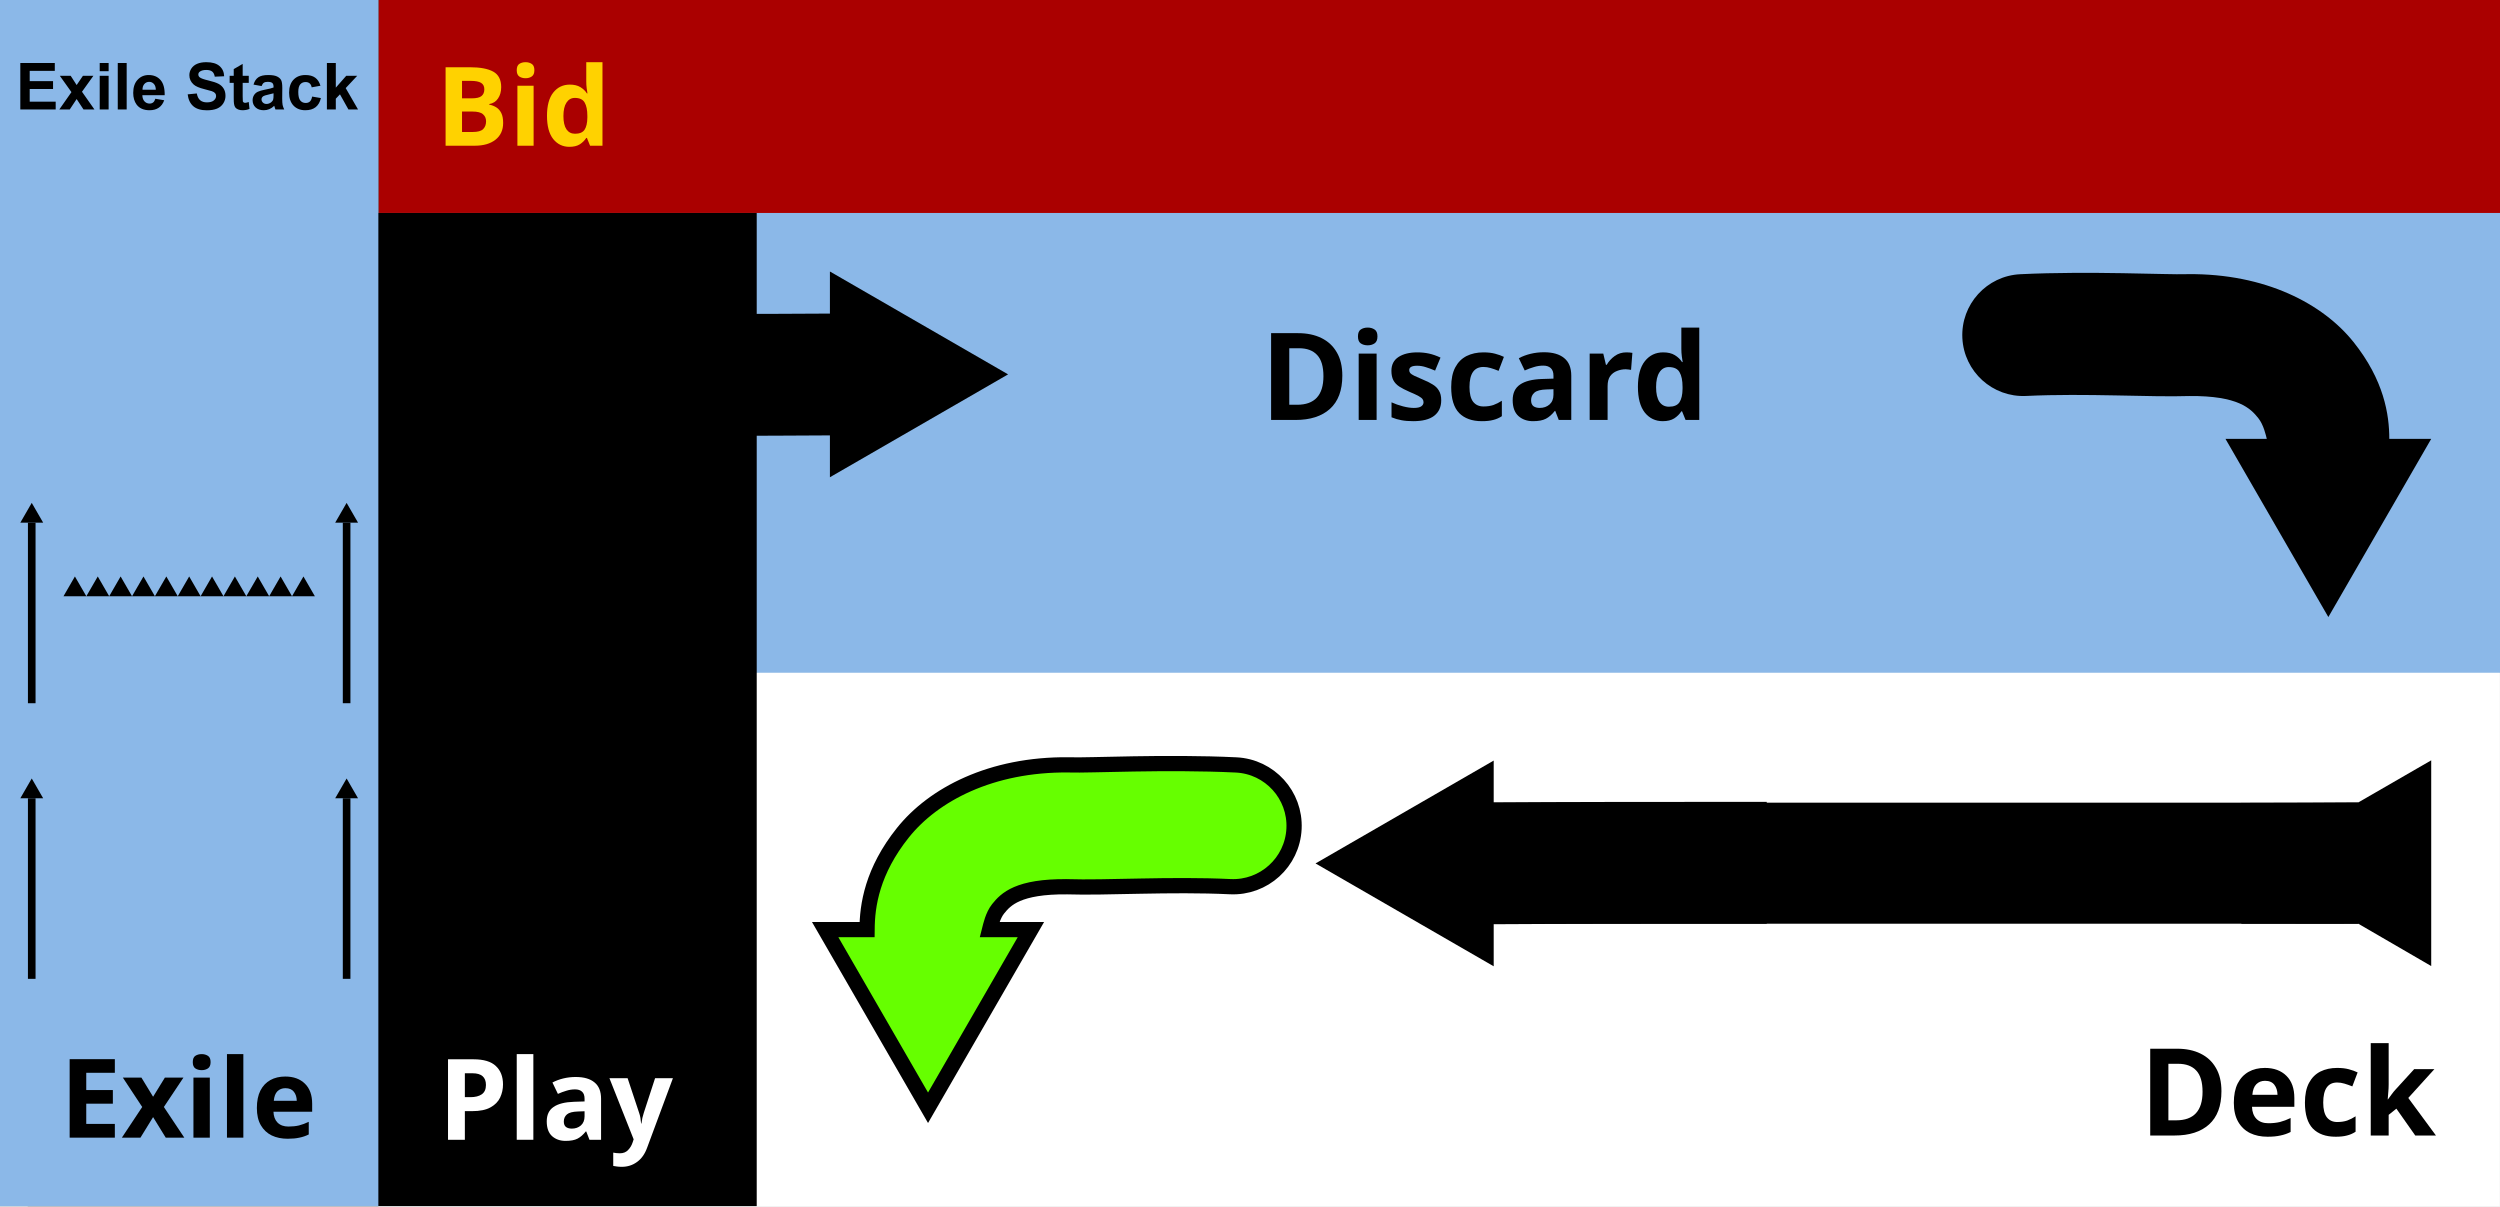
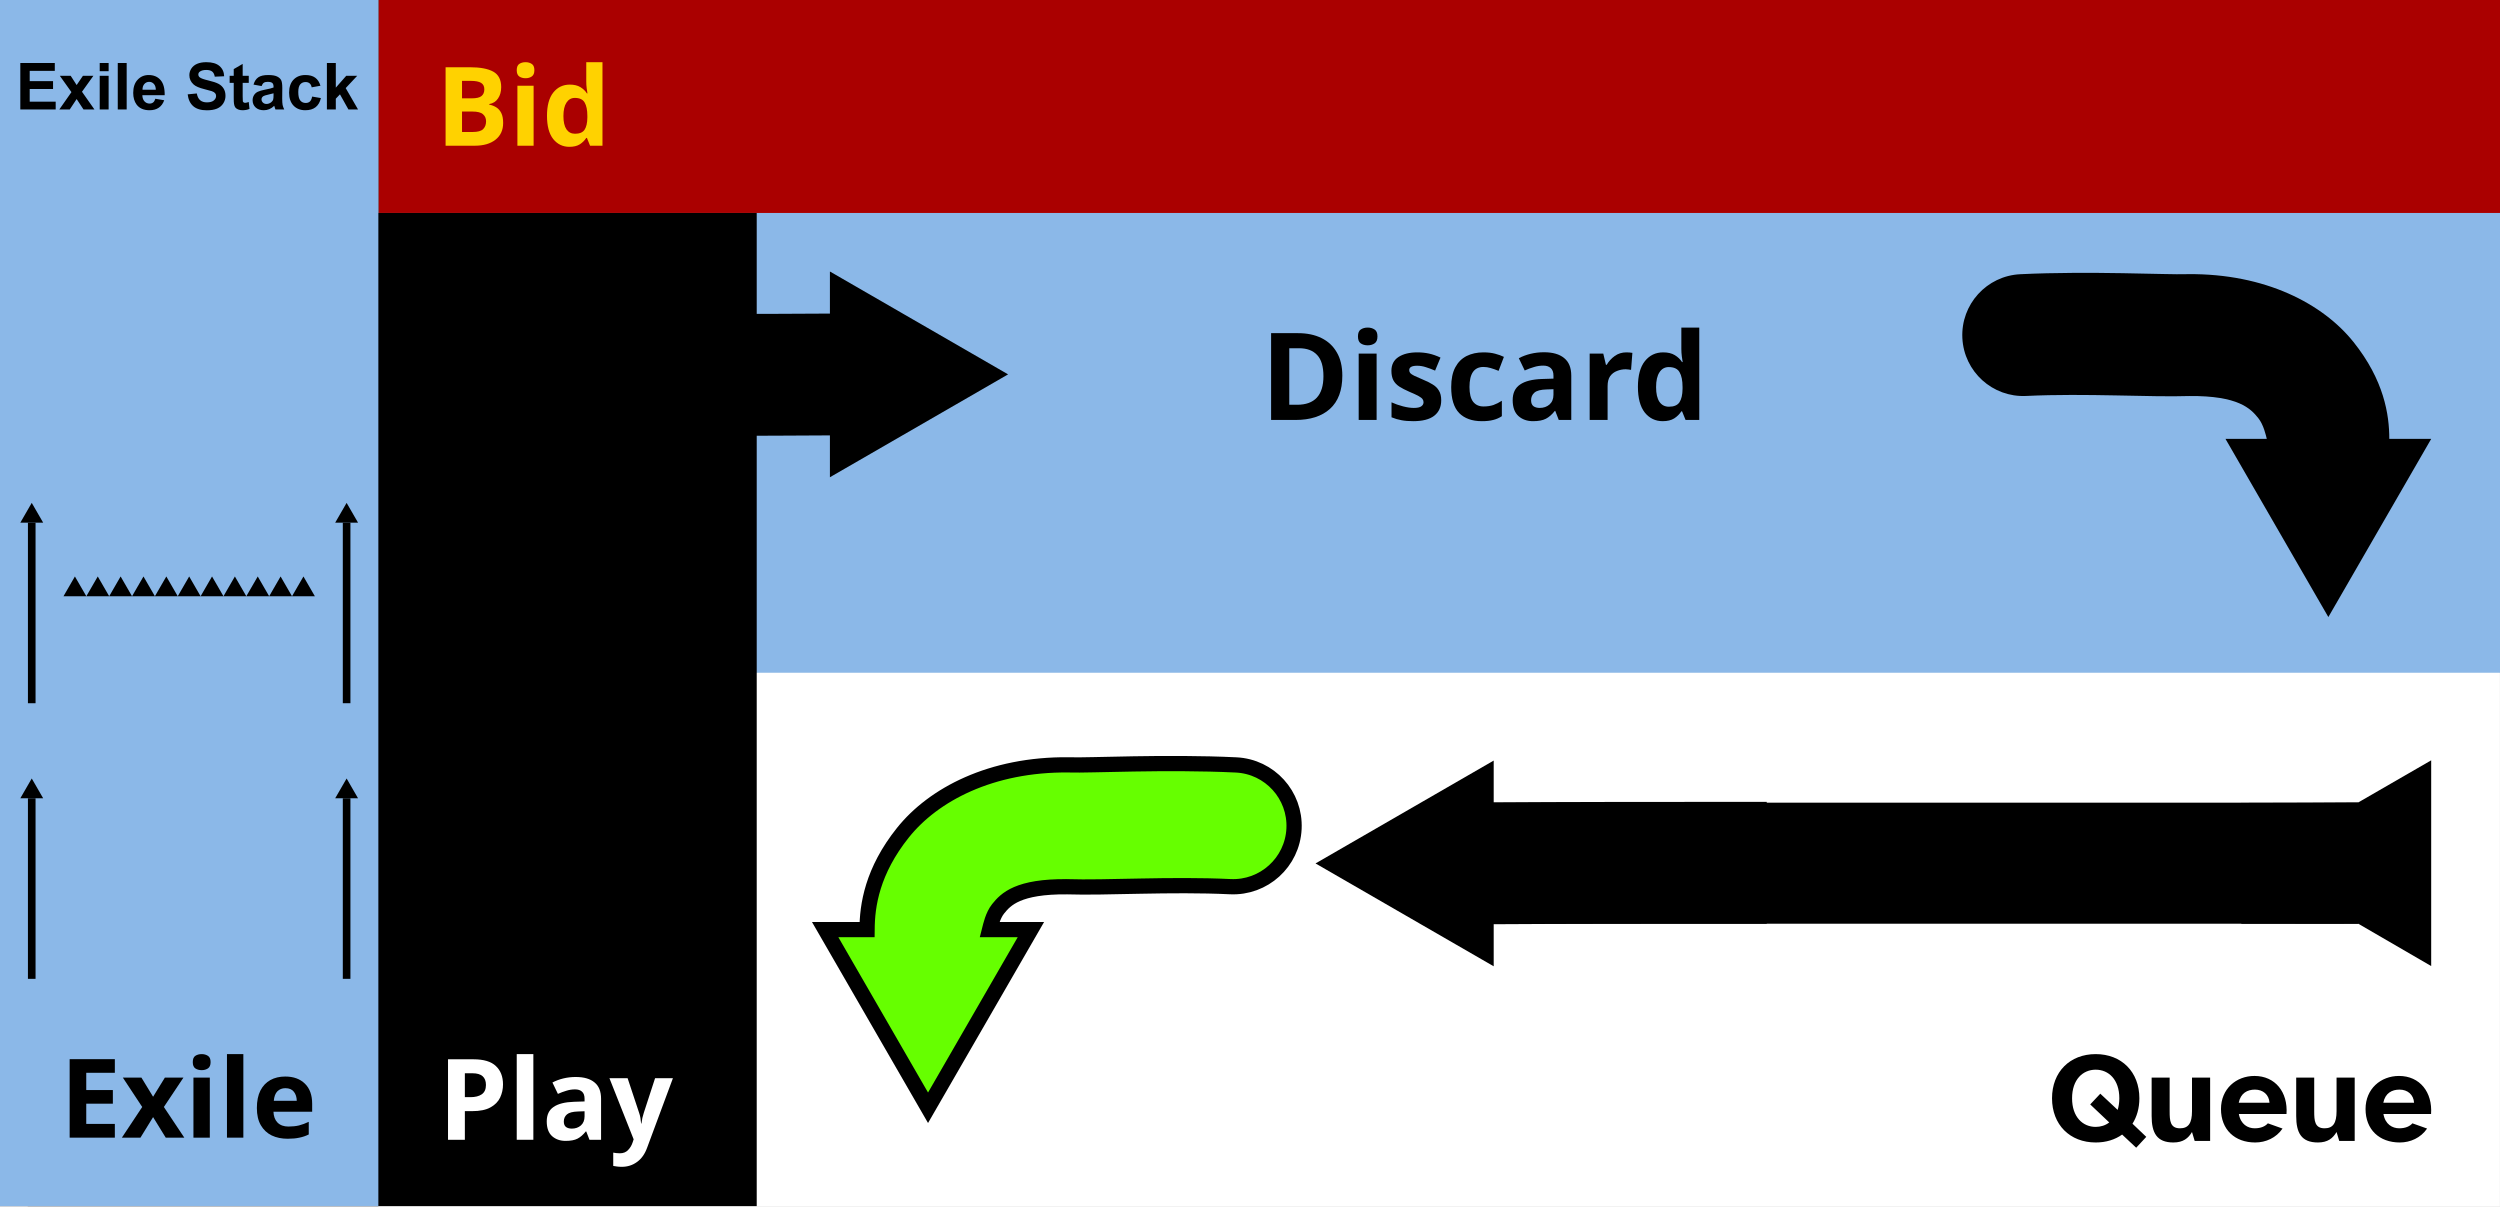
<svg xmlns="http://www.w3.org/2000/svg" width="1640.863" height="791.62" viewBox="0 0 1640.863 791.62" id="svg2" version="1.1" xml:space="preserve">
  <defs id="defs4">
    <rect x="-12.692" y="947.963" width="135.24" height="110.757" id="rect12" />
    <rect x="-34.844" y="892.002" width="169.05" height="137.572" id="rect13" />
    <rect x="-12.692" y="947.963" width="135.24" height="110.757" id="rect12-9" />
    <rect x="-34.844" y="892.002" width="169.05" height="137.572" id="rect13-3" />
  </defs>
  <g id="layer1" transform="translate(673.9812,-839.5225)">
    <rect transform="rotate(90)" y="-966.882" x="979.301" height="1640.863" width="301.841" id="rect4183-8-5-9-3-6-3-7-5-6-1-7-1-1-3-9-7-2-5-7-2-6-1-2-28-3" style="fill:#8bb8e8;fill-opacity:1;stroke:none;stroke-width:13.495;stroke-linecap:round;stroke-linejoin:round;stroke-miterlimit:4;stroke-dasharray:none;stroke-opacity:0.153" ry="0" />
    <rect transform="rotate(90)" y="-966.882" x="839.523" height="1392.529" width="139.778" id="rect4183-8-5-9-3-6-3-7-5-6-1-7-1-1-3-9-7-2-5-7-2-6-1-2-2" style="fill:#aa0000;fill-opacity:1;stroke:none;stroke-width:14.37;stroke-linecap:round;stroke-linejoin:miter;stroke-miterlimit:4;stroke-dasharray:none;stroke-opacity:1" ry="0" />
-     <rect transform="rotate(90)" y="-966.662" x="1281.143" height="1392.311" width="350" id="rect4183-8-5-9-3-6-3-7-5-6-1-7-1-1-3-9-7-2-5-7-2-6-1-2-28" style="fill:#ffffff;fill-opacity:1;stroke:none;stroke-width:13.344;stroke-linecap:round;stroke-linejoin:round;stroke-miterlimit:4;stroke-dasharray:none;stroke-opacity:0.153" ry="0" />
+     <rect transform="rotate(90)" y="-966.664" x="1281.143" height="1392.311" width="350" id="rect4183-8-5-9-3-6-3-7-5-6-1-7-1-1-3-9-7-2-5-7-2-6-1-2-28" style="fill:#ffffff;fill-opacity:1;stroke:none;stroke-width:13.344;stroke-linecap:round;stroke-linejoin:round;stroke-miterlimit:4;stroke-dasharray:none;stroke-opacity:0.153" ry="0" />
    <g id="g4546" transform="matrix(3.58096,0,0,2.224477,174.3997,-2078.988)" style="fill:#b3b3b3" />
    <g id="g4546-6" transform="matrix(3.58096,0,0,2.224477,-108.5463,-1702.538)" style="fill:#b3b3b3" />
    <g aria-label="SHIP" transform="matrix(0,0.7466666,-0.7466666,0,332.0652,467.4689)" id="text2762" style="font-weight:bold;font-size:85.77px;line-height:1.25;-inkscape-font-specification:'sans-serif, Bold';fill:#ffffff;stroke-width:1.339" />
    <g id="g4546-60" transform="matrix(3.58096,0,0,2.224477,174.3997,-1461.286)" style="fill:#b3b3b3" />
    <path id="path283-2-7" style="color:#000000;fill:#000000;fill-opacity:1;fill-rule:evenodd;stroke-width:2.2;stroke-linecap:round;-inkscape-stroke:none" d="m 854.218,1244.527 67.518,-116.945 h -27.514 v -0.566 0.566 c 0,-15.941 -3.445,-38.505 -23.508,-63.598 -20.063,-25.092 -57.894,-45.026 -108.689,-44.529 h -0.59 l -0.592,0.024 c -11.806,0.465 -62.808,-2.196 -108.807,0.022 a 40,40 0 0 0 -38.031,41.873 40,40 0 0 0 41.873,38.031 c 39.232,-1.887 81.819,0.929 107.117,0.05 -0.066,6e-4 -0.124,0 -0.19,0 l 1.182,-0.026 c -0.317,0.022 -0.67,0.022 -0.992,0.028 32.112,-0.279 40.172,8.163 45.232,14.492 3.54,4.428 4.996,11.297 5.59,13.635 h -27.115 z" />
    <g aria-label="SHIP" transform="matrix(0,0.7466667,-0.7466667,0,615.0112,708.7207)" id="text2762-8" style="font-weight:bold;font-size:85.77px;line-height:1.25;-inkscape-font-specification:'sans-serif, Bold';fill:#ffffff;stroke-width:1.339" />
-     <g aria-label="Deck" transform="scale(0.9948168,1.00521)" id="text15701-9" style="font-weight:600;font-size:79.374px;line-height:1.25;font-family:FreeSans;-inkscape-font-specification:'FreeSans, Semi-Bold';stroke-width:1">
-       <path d="m 788.136,1547.705 q 0,14.367 -8.175,21.669 -8.096,7.223 -22.78,7.223 h -16.034 v -56.673 h 17.78 q 8.89,0 15.399,3.175 6.588,3.175 10.16,9.366 3.651,6.112 3.651,15.24 z m -12.462,0.318 q 0,-9.445 -4.127,-13.811 -4.127,-4.445 -11.985,-4.445 h -6.429 v 36.909 h 5.159 q 17.383,0 17.383,-18.653 z" id="path13070" />
-       <path d="m 816.79,1532.465 q 8.969,0 14.208,5.159 5.239,5.08 5.239,14.525 v 5.715 H 808.297 q 0.159,5 2.937,7.858 2.857,2.857 7.858,2.857 4.207,0 7.62,-0.794 3.413,-0.873 7.064,-2.619 v 9.128 q -3.175,1.587 -6.747,2.302 -3.492,0.794 -8.493,0.794 -6.509,0 -11.509,-2.381 -5.001,-2.461 -7.858,-7.382 -2.857,-4.921 -2.857,-12.382 0,-7.62 2.54,-12.62 2.619,-5.08 7.223,-7.62 4.604,-2.54 10.715,-2.54 z m 0.079,8.414 q -3.413,0 -5.715,2.222 -2.222,2.223 -2.619,6.906 h 16.589 q -0.079,-3.969 -2.064,-6.509 -1.984,-2.619 -6.191,-2.619 z" id="path13072" />
-       <path d="m 863.462,1577.39 q -9.684,0 -15.002,-5.318 -5.239,-5.397 -5.239,-16.907 0,-7.937 2.699,-12.938 2.699,-5 7.461,-7.382 4.842,-2.381 11.112,-2.381 4.445,0 7.699,0.873 3.334,0.873 5.794,2.064 l -3.492,9.128 q -2.778,-1.111 -5.239,-1.826 -2.381,-0.714 -4.762,-0.714 -9.207,0 -9.207,13.097 0,6.509 2.381,9.604 2.461,3.096 6.826,3.096 3.731,0 6.588,-0.953 2.857,-1.032 5.556,-2.778 v 10.081 q -2.699,1.746 -5.715,2.461 -2.937,0.794 -7.461,0.794 z" id="path13074" />
-       <path d="m 898.466,1543.26 q 0,2.461 -0.238,4.921 -0.159,2.381 -0.397,4.842 h 0.159 q 1.191,-1.667 2.461,-3.334 1.27,-1.746 2.699,-3.254 l 12.144,-13.176 h 13.335 l -17.224,18.812 18.256,24.526 h -13.652 l -12.462,-17.542 -5.08,4.048 v 13.494 H 886.639 v -60.324 h 11.827 z" id="path13076" />
-     </g>
    <g aria-label="Bid" transform="matrix(0.8996158,0,0,0.9090146,186.6247,84.24533)" id="text15701-9-8" style="font-weight:600;font-size:79.374px;line-height:1.25;font-family:FreeSans;-inkscape-font-specification:'FreeSans, Semi-Bold';fill:#ffd200;stroke-width:1">
      <path d="m -613.916,879.423 c 7.567,0 13.282,1.058 17.145,3.175 3.863,2.117 5.794,5.847 5.794,11.192 0,3.228 -0.767,5.953 -2.302,8.175 -1.482,2.222 -3.625,3.572 -6.429,4.048 v 0.397 c 1.905,0.37 3.625,1.032 5.159,1.984 1.535,0.952 2.752,2.328 3.651,4.127 0.9,1.799 1.349,4.18 1.349,7.144 0,5.133 -1.852,9.154 -5.556,12.065 -3.704,2.91 -8.784,4.366 -15.24,4.366 h -21.193 v -56.673 z m 1.349,22.463 c 3.492,0 5.9,-0.556 7.223,-1.667 1.376,-1.111 2.064,-2.725 2.064,-4.842 0,-2.17 -0.794,-3.731 -2.381,-4.683 -1.587,-0.952 -4.101,-1.429 -7.541,-1.429 h -6.35 v 12.62 z m -6.985,9.525 v 14.764 h 7.858 c 3.598,0 6.112,-0.688 7.541,-2.064 1.429,-1.429 2.143,-3.307 2.143,-5.636 0,-2.117 -0.741,-3.81 -2.222,-5.08 -1.429,-1.323 -4.048,-1.984 -7.858,-1.984 z" id="path13094" />
      <path d="m -573.197,875.772 q 2.619,0 4.524,1.27 1.905,1.191 1.905,4.524 0,3.254 -1.905,4.524 -1.905,1.27 -4.524,1.27 -2.699,0 -4.604,-1.27 -1.826,-1.27 -1.826,-4.524 0,-3.334 1.826,-4.524 1.905,-1.27 4.604,-1.27 z m 5.874,16.986 v 43.338 h -11.827 v -43.338 z" id="path13096" />
      <path d="m -541.21,936.89 q -7.223,0 -11.827,-5.636 -4.524,-5.715 -4.524,-16.748 0,-11.112 4.604,-16.827 4.604,-5.715 12.065,-5.715 4.683,0 7.699,1.826 3.016,1.826 4.762,4.524 h 0.397 q -0.238,-1.27 -0.556,-3.651 -0.318,-2.461 -0.318,-5.001 v -13.89 h 11.827 v 60.324 h -9.049 l -2.302,-5.636 h -0.476 q -1.746,2.699 -4.683,4.604 -2.937,1.826 -7.62,1.826 z m 4.127,-9.445 q 4.921,0 6.906,-2.857 1.984,-2.937 2.064,-8.731 v -1.27 q 0,-6.35 -1.984,-9.684 -1.905,-3.334 -7.144,-3.334 -3.889,0 -6.112,3.413 -2.222,3.334 -2.222,9.684 0,6.35 2.222,9.604 2.222,3.175 6.271,3.175 z" id="path13098" />
    </g>
    <g aria-label="Discard" transform="matrix(0.9948168,0,0,1.00521,169.9602,0)" id="text15701-9-8-9" style="font-weight:600;font-size:79.374px;line-height:1.25;font-family:FreeSans;-inkscape-font-specification:'FreeSans, Semi-Bold';stroke-width:1">
      <path d="m 37.281,1080.489 q 0,14.367 -8.176,21.669 -8.096,7.223 -22.78,7.223 H -9.708 v -56.673 H 8.072 q 8.89,0 15.399,3.175 6.588,3.175 10.16,9.366 3.651,6.112 3.651,15.24 z m -12.462,0.318 q 0,-9.445 -4.127,-13.811 -4.127,-4.445 -11.985,-4.445 h -6.429 v 36.909 h 5.159 q 17.383,0 17.383,-18.653 z" id="path13079" />
      <path d="m 54.029,1049.057 q 2.619,0 4.524,1.27 1.905,1.191 1.905,4.524 0,3.254 -1.905,4.524 -1.905,1.27 -4.524,1.27 -2.699,0 -4.604,-1.27 -1.826,-1.27 -1.826,-4.524 0,-3.334 1.826,-4.524 1.905,-1.27 4.604,-1.27 z m 5.874,16.986 v 43.338 H 48.076 v -43.338 z" id="path13081" />
      <path d="m 102.527,1096.523 q 0,6.588 -4.683,10.16 -4.604,3.492 -13.811,3.492 -4.524,0 -7.779,-0.635 -3.254,-0.556 -6.509,-1.905 v -9.763 q 3.492,1.587 7.541,2.619 4.048,1.032 7.144,1.032 3.492,0 4.921,-1.032 1.508,-1.032 1.508,-2.699 0,-1.111 -0.635,-1.984 -0.556,-0.873 -2.54,-1.984 -1.984,-1.111 -6.191,-2.857 -4.048,-1.746 -6.667,-3.413 -2.619,-1.746 -3.889,-4.127 -1.27,-2.461 -1.27,-6.112 0,-6.032 4.683,-9.049 4.683,-3.016 12.462,-3.016 4.048,0 7.699,0.794 3.651,0.794 7.541,2.619 l -3.572,8.493 q -3.175,-1.349 -6.032,-2.222 -2.857,-0.953 -5.794,-0.953 -5.239,0 -5.239,2.857 0,1.032 0.635,1.905 0.714,0.794 2.619,1.746 1.984,0.953 5.794,2.54 3.731,1.508 6.429,3.175 2.699,1.587 4.127,4.048 1.508,2.381 1.508,6.271 z" id="path13083" />
      <path d="m 129.355,1110.175 q -9.684,0 -15.002,-5.318 -5.239,-5.397 -5.239,-16.907 0,-7.937 2.699,-12.938 2.699,-5 7.461,-7.382 4.842,-2.381 11.112,-2.381 4.445,0 7.699,0.873 3.334,0.873 5.794,2.064 l -3.492,9.128 q -2.778,-1.111 -5.239,-1.826 -2.381,-0.714 -4.762,-0.714 -9.207,0 -9.207,13.097 0,6.509 2.381,9.604 2.461,3.096 6.826,3.096 3.731,0 6.588,-0.953 2.857,-1.032 5.556,-2.778 v 10.081 q -2.699,1.746 -5.715,2.461 -2.937,0.794 -7.461,0.794 z" id="path13085" />
      <path d="m 170.312,1065.17 q 8.731,0 13.335,3.81 4.683,3.731 4.683,11.509 v 28.892 h -8.255 l -2.302,-5.874 h -0.318 q -2.778,3.493 -5.874,5.08 -3.096,1.587 -8.493,1.587 -5.794,0 -9.604,-3.334 -3.81,-3.413 -3.81,-10.398 0,-6.905 4.842,-10.16 4.842,-3.334 14.525,-3.651 l 7.541,-0.238 v -1.905 q 0,-3.413 -1.826,-5 -1.746,-1.587 -4.921,-1.587 -3.175,0 -6.191,0.953 -3.016,0.873 -6.032,2.223 l -3.889,-8.017 q 3.492,-1.826 7.699,-2.857 4.286,-1.032 8.89,-1.032 z m 1.667,24.288 q -5.715,0.159 -7.937,2.064 -2.222,1.905 -2.222,5 0,2.699 1.587,3.889 1.587,1.111 4.127,1.111 3.81,0 6.429,-2.223 2.619,-2.302 2.619,-6.429 v -3.572 z" id="path13087" />
      <path d="m 224.683,1065.249 q 0.873,0 2.064,0.079 1.191,0.079 1.905,0.238 l -0.873,11.112 q -0.556,-0.159 -1.667,-0.238 -1.032,-0.159 -1.826,-0.159 -3.016,0 -5.794,1.111 -2.778,1.032 -4.524,3.413 -1.667,2.381 -1.667,6.509 v 22.066 h -11.827 v -43.338 h 8.969 l 1.746,7.302 h 0.556 q 1.905,-3.334 5.239,-5.715 3.334,-2.381 7.699,-2.381 z" id="path13089" />
      <path d="m 248.654,1110.175 q -7.223,0 -11.827,-5.636 -4.524,-5.715 -4.524,-16.748 0,-11.112 4.604,-16.827 4.604,-5.715 12.065,-5.715 4.683,0 7.699,1.826 3.016,1.826 4.762,4.524 h 0.397 q -0.238,-1.27 -0.556,-3.651 -0.318,-2.461 -0.318,-5.001 v -13.89 h 11.827 v 60.324 h -9.049 l -2.302,-5.636 h -0.476 q -1.746,2.699 -4.683,4.604 -2.937,1.826 -7.62,1.826 z m 4.127,-9.445 q 4.921,0 6.906,-2.857 1.984,-2.937 2.064,-8.731 v -1.27 q 0,-6.35 -1.984,-9.684 -1.905,-3.334 -7.144,-3.334 -3.889,0 -6.112,3.413 -2.222,3.334 -2.222,9.684 0,6.35 2.222,9.604 2.222,3.175 6.271,3.175 z" id="path13091" />
    </g>
-     <path id="path283-2" style="color:#000000;fill:#66ff00;fill-opacity:1;fill-rule:evenodd;stroke:#000000;stroke-width:10;stroke-linecap:round;stroke-dasharray:none" d="m -64.87,1566.604 -67.518,-116.945 h 27.514 l 0.008,-0.566 -0.004,0.566 c 0,-15.941 3.445,-38.505 23.508,-63.598 20.063,-25.092 57.894,-45.026 108.689,-44.529 h 0.59 l 0.592,0.024 c 11.806,0.465 62.808,-2.196 108.807,0.022 a 40,40 0 0 1 38.031,41.873 40,40 0 0 1 -41.873,38.031 c -39.232,-1.887 -81.819,0.929 -107.117,0.05 0.066,6e-4 0.123,0 0.189,0 l -1.182,-0.026 c 0.317,0.022 0.67,0.022 0.992,0.028 -32.112,-0.279 -40.172,8.163 -45.232,14.492 -3.54,4.428 -4.996,11.297 -5.59,13.635 H 2.65 Z" />
-     <path id="path4788-2-6-6" style="fill:#000000;fill-opacity:1;stroke:none;stroke-width:22.727;stroke-dasharray:none;stroke-dashoffset:0;stroke-opacity:0.511" d="m 306.401,1338.715 -116.943,67.518 116.943,67.518 v -27.617 c 44.283,-0.307 108.445,-0.364 179.205,-0.336 v -79.982 c -71.001,-0.024 -134.477,0.054 -179.205,0.369 z" />
-     <path id="path4788-2-6-7" style="fill:#000000;fill-opacity:1;stroke:none;stroke-width:22.727;stroke-dasharray:none;stroke-dashoffset:0;stroke-opacity:0.511" d="m 921.735,1338.557 -47.869,27.637 c -19.999,0.172 -46.239,0.272 -77.014,0.324 l 0.278,79.279 c 30.74,-0.056 56.344,0.174 76.736,0 l 47.869,27.795 z" />
-     <rect style="fill:#000000;stroke-width:11.131;stroke-linecap:round;stroke-opacity:0.153" id="rect630" width="568.126" height="79.445" x="305.74" y="1366.352" />
+     <g id="g3" transform="translate(0,-3.1406733e-4)">
+       <path id="path283-2" style="color:#000000;fill:#66ff00;fill-opacity:1;fill-rule:evenodd;stroke:#000000;stroke-width:10;stroke-linecap:round;stroke-dasharray:none" d="m -64.87,1566.604 -67.518,-116.945 h 27.514 l 0.008,-0.566 -0.004,0.566 c 0,-15.941 3.445,-38.505 23.508,-63.598 20.063,-25.092 57.894,-45.026 108.689,-44.529 h 0.59 l 0.592,0.024 c 11.806,0.465 62.808,-2.196 108.807,0.022 a 40,40 0 0 1 38.031,41.873 40,40 0 0 1 -41.873,38.031 c -39.232,-1.887 -81.819,0.929 -107.117,0.05 0.066,6e-4 0.123,0 0.189,0 l -1.182,-0.026 c 0.317,0.022 0.67,0.022 0.992,0.028 -32.112,-0.279 -40.172,8.163 -45.232,14.492 -3.54,4.428 -4.996,11.297 -5.59,13.635 H 2.65 Z" />
+       <path id="path4788-2-6-6" style="fill:#000000;fill-opacity:1;stroke:none;stroke-width:22.727;stroke-dasharray:none;stroke-dashoffset:0;stroke-opacity:0.511" d="m 306.401,1338.715 -116.943,67.518 116.943,67.518 v -27.617 c 44.283,-0.307 108.445,-0.364 179.205,-0.336 v -79.982 c -71.001,-0.024 -134.477,0.054 -179.205,0.369 z" />
+       <path id="path4788-2-6-7" style="fill:#000000;fill-opacity:1;stroke:none;stroke-width:22.727;stroke-dasharray:none;stroke-dashoffset:0;stroke-opacity:0.511" d="m 921.717,1338.557 -47.869,27.637 c -19.999,0.172 -46.239,0.272 -77.014,0.324 l 0.278,79.279 c 30.74,-0.056 56.344,0.174 76.736,0 l 47.869,27.795 z" />
+       <rect style="fill:#000000;stroke-width:11.131;stroke-linecap:round;stroke-opacity:0.153" id="rect630" width="568.126" height="79.445" x="305.74" y="1366.352" />
+     </g>
    <rect transform="rotate(90)" y="425.647" x="839.523" height="248.334" width="791.62" id="rect4183-8-5-9-3-6-3-7-5-6-1-7-1-1-3-9-7-2-5-7-2-6-1-2-28-9-3" style="fill:#000000;fill-opacity:1;stroke:none;stroke-width:10.789;stroke-linecap:round;stroke-linejoin:miter;stroke-miterlimit:4;stroke-dasharray:none;stroke-opacity:1" ry="0" />
    <g id="g5896-4-67" transform="translate(-2663.756,-10065.069)" />
    <g aria-label="5" transform="matrix(1.153349,0,0,1.165399,-541.705,349.6845)" id="text15701-9-5-5-3-5-5-5-50" style="font-weight:600;font-size:53.333px;font-family:FreeSans;-inkscape-font-specification:'FreeSans, Semi-Bold';fill:#000000;stroke-width:1" />
    <path id="path4788-2-6-6-6" style="fill:#000000;fill-opacity:1;stroke:none;stroke-width:22.727;stroke-dasharray:none;stroke-dashoffset:0;stroke-opacity:0.511" d="m -129.27,1152.758 116.943,-67.518 -116.943,-67.518 v 27.617 c -44.283,0.307 -108.445,0.364 -179.205,0.336 v 79.982 c 71.001,0.024 134.477,-0.052 179.205,-0.369 z" />
    <rect transform="rotate(90)" y="177.313" x="979.301" height="478.488" width="651.842" id="rect4183-8-5-9-3-6-3-7-5-6-1-7-1-1-3-9-7-2-5-7-2-6-1-2-28-9" style="fill:#000000;fill-opacity:1;stroke:none;stroke-width:14.057;stroke-linecap:round;stroke-linejoin:miter;stroke-miterlimit:4;stroke-dasharray:none;stroke-opacity:1" ry="0" />
    <g aria-label="Play" transform="matrix(0.9948168,0,0,1.00521,248.3342,2.3886257e-5)" id="text15701-9-5" style="font-weight:600;font-size:79.374px;line-height:1.25;font-family:FreeSans;-inkscape-font-specification:'FreeSans, Semi-Bold';fill:#ffffff;stroke-width:1">
      <path d="m -614.755,1526.827 q 10.157,0 14.794,4.416 4.71,4.343 4.71,11.997 0,4.563 -1.914,8.611 -1.914,3.974 -6.403,6.403 -4.416,2.429 -12.071,2.429 h -4.784 v 18.695 h -11.114 v -52.551 z m -0.589,9.127 h -5.078 v 15.604 h 3.68 q 4.71,0 7.434,-1.84 2.797,-1.914 2.797,-6.109 0,-7.654 -8.832,-7.654 z" id="path13110" style="fill:#ffffff;stroke-width:0.927" />
      <path d="m -575.231,1579.379 h -10.967 v -55.937 h 10.967 z" id="path13112" style="fill:#ffffff;stroke-width:0.927" />
      <path d="m -547.263,1538.383 q 8.096,0 12.365,3.533 4.342,3.459 4.342,10.672 v 26.791 h -7.655 l -2.134,-5.447 h -0.294 q -2.576,3.238 -5.446,4.71 -2.87,1.472 -7.875,1.472 -5.373,0 -8.906,-3.091 -3.533,-3.165 -3.533,-9.642 0,-6.403 4.49,-9.421 4.49,-3.091 13.469,-3.386 l 6.992,-0.221 v -1.766 q 0,-3.165 -1.693,-4.637 -1.619,-1.472 -4.563,-1.472 -2.944,0 -5.741,0.883 -2.797,0.81 -5.594,2.061 l -3.606,-7.434 q 3.238,-1.693 7.139,-2.65 3.974,-0.957 8.243,-0.957 z m 1.546,22.522 q -5.299,0.147 -7.36,1.914 -2.061,1.766 -2.061,4.637 0,2.502 1.472,3.606 1.472,1.03 3.827,1.03 3.533,0 5.962,-2.061 2.429,-2.134 2.429,-5.962 v -3.312 z" id="path13114" style="fill:#ffffff;stroke-width:0.927" />
      <path d="m -525.035,1539.192 h 11.997 l 7.581,22.596 q 0.589,1.619 0.883,3.386 0.294,1.693 0.442,3.607 h 0.221 q 0.221,-1.914 0.589,-3.607 0.442,-1.766 0.957,-3.386 l 7.434,-22.596 h 11.776 l -17.002,45.338 q -2.282,6.256 -6.698,9.347 -4.342,3.165 -10.083,3.165 -1.84,0 -3.238,-0.221 -1.325,-0.147 -2.355,-0.368 v -8.685 q 0.81,0.147 1.914,0.294 1.178,0.147 2.429,0.147 3.459,0 5.446,-2.134 2.061,-2.061 3.018,-5.005 l 0.662,-1.987 z" id="path13116" style="fill:#ffffff;stroke-width:0.927" />
    </g>
    <rect transform="matrix(0,-1,-1,0,0,0)" y="425.647" x="-1631.143" height="248.334" width="791.62" id="rect4183-8-5-9-3-6-3-7-5-6-1-7-1-1-3-9-7-2-5-7-2-6-1-2-28-9-3-2" style="fill:#8bb8e8;fill-opacity:1;stroke:none;stroke-width:10.789;stroke-linecap:round;stroke-linejoin:miter;stroke-miterlimit:4;stroke-dasharray:none;stroke-opacity:1" ry="0" />
    <g aria-label="Exile" transform="translate(-80.78983,404.6103)" id="text2388-9" style="font-weight:bold;font-size:72.152px;line-height:1.25;font-family:'Atkinson Hyperlegible Next';-inkscape-font-specification:'Atkinson Hyperlegible Next Bold';fill:#000000;fill-opacity:1;stroke-width:4.153">
      <path d="m -517.818,1181.605 h -29.655 v -51.517 h 29.655 v 8.947 h -18.76 v 11.328 h 17.461 v 8.947 h -17.461 v 13.276 h 18.76 z" style="font-family:'Noto Sans';-inkscape-font-specification:'Noto Sans, Bold';fill:#000000;fill-opacity:1" id="path5703" />
      <path d="m -499.853,1161.474 -12.699,-19.265 h 12.194 l 7.648,12.555 7.72,-12.555 h 12.194 l -12.843,19.265 13.42,20.131 h -12.194 l -8.298,-13.492 -8.298,13.492 h -12.194 z" style="font-family:'Noto Sans';-inkscape-font-specification:'Noto Sans, Bold';fill:#000000;fill-opacity:1" id="path5705" />
      <path d="m -460.818,1126.769 q 2.381,0 4.113,1.154 1.732,1.082 1.732,4.113 0,2.958 -1.732,4.113 -1.732,1.154 -4.113,1.154 -2.453,0 -4.185,-1.154 -1.659,-1.155 -1.659,-4.113 0,-3.03 1.659,-4.113 1.732,-1.154 4.185,-1.154 z m 5.339,15.441 v 39.395 h -10.751 v -39.395 z" style="font-family:'Noto Sans';-inkscape-font-specification:'Noto Sans, Bold';fill:#000000;fill-opacity:1" id="path5707" />
      <path d="m -433.472,1181.605 h -10.751 v -54.836 h 10.751 z" style="font-family:'Noto Sans';-inkscape-font-specification:'Noto Sans, Bold';fill:#000000;fill-opacity:1" id="path5709" />
      <path d="m -405.982,1141.488 q 8.153,0 12.915,4.69 4.762,4.618 4.762,13.204 v 5.195 h -25.398 q 0.144,4.546 2.67,7.143 2.597,2.598 7.143,2.598 3.824,0 6.927,-0.722 3.103,-0.794 6.422,-2.381 v 8.297 q -2.886,1.443 -6.133,2.092 -3.175,0.722 -7.72,0.722 -5.916,0 -10.462,-2.164 -4.546,-2.237 -7.143,-6.71 -2.597,-4.473 -2.597,-11.256 0,-6.927 2.309,-11.472 2.381,-4.618 6.566,-6.927 4.185,-2.309 9.741,-2.309 z m 0.072,7.648 q -3.103,0 -5.195,2.02 -2.02,2.02 -2.381,6.277 h 15.08 q -0.072,-3.608 -1.876,-5.917 -1.804,-2.381 -5.628,-2.381 z" style="font-family:'Noto Sans';-inkscape-font-specification:'Noto Sans, Bold';fill:#000000;fill-opacity:1" id="path5711" />
    </g>
    <g id="g1306" transform="matrix(1,0,0,-1,-4.051263,2501.84)" />
    <g id="g11" transform="translate(274.6494,-54.65157)">
      <g id="g7" transform="translate(-143.9825,-157.6605)">
        <path style="fill:#000000;fill-opacity:1;stroke-width:4.923;stroke-linecap:round;stroke-dasharray:none;stroke-opacity:0" id="path41847-15-7-4" d="m 689.605,474.572 -36.922,-63.95 73.843,0 z" transform="matrix(0.2031325,0,0,-0.2031325,-895.5624,1526.594)" />
        <path style="fill:#000000;fill-opacity:1;stroke-width:4.923;stroke-linecap:round;stroke-dasharray:none;stroke-opacity:0" id="path41847-15-7-4-9" d="m 689.605,474.572 -36.922,-63.95 73.843,0 z" transform="matrix(0.2031325,0,0,-0.2031325,-880.5624,1526.594)" />
        <path style="fill:#000000;fill-opacity:1;stroke-width:4.923;stroke-linecap:round;stroke-dasharray:none;stroke-opacity:0" id="path41847-15-7-4-7" d="m 689.605,474.572 -36.922,-63.95 73.843,0 z" transform="matrix(0.2031325,0,0,-0.2031325,-865.5624,1526.594)" />
        <path style="fill:#000000;fill-opacity:1;stroke-width:4.923;stroke-linecap:round;stroke-dasharray:none;stroke-opacity:0" id="path41847-15-7-4-54" d="m 689.605,474.572 -36.922,-63.95 73.843,0 z" transform="matrix(0.2031325,0,0,-0.2031325,-850.5624,1526.594)" />
        <path style="fill:#000000;fill-opacity:1;stroke-width:4.923;stroke-linecap:round;stroke-dasharray:none;stroke-opacity:0" id="path41847-15-7-4-1" d="m 689.605,474.572 -36.922,-63.95 73.843,0 z" transform="matrix(0.2031325,0,0,-0.2031325,-835.5624,1526.594)" />
        <path style="fill:#000000;fill-opacity:1;stroke-width:4.923;stroke-linecap:round;stroke-dasharray:none;stroke-opacity:0" id="path41847-15-7-4-3" d="m 689.605,474.572 -36.922,-63.95 73.843,0 z" transform="matrix(0.2031325,0,0,-0.2031325,-820.5624,1526.594)" />
        <path style="fill:#000000;fill-opacity:1;stroke-width:4.923;stroke-linecap:round;stroke-dasharray:none;stroke-opacity:0" id="path41847-15-7-4-4" d="m 689.605,474.572 -36.922,-63.95 73.843,0 z" transform="matrix(0.2031325,0,0,-0.2031325,-805.5624,1526.594)" />
        <path style="fill:#000000;fill-opacity:1;stroke-width:4.923;stroke-linecap:round;stroke-dasharray:none;stroke-opacity:0" id="path41847-15-7-4-13" d="m 689.605,474.572 -36.922,-63.95 73.843,0 z" transform="matrix(0.2031325,0,0,-0.2031325,-790.5624,1526.594)" />
        <path style="fill:#000000;fill-opacity:1;stroke-width:4.923;stroke-linecap:round;stroke-dasharray:none;stroke-opacity:0" id="path41847-15-7-4-74" d="m 689.605,474.572 -36.922,-63.95 73.843,0 z" transform="matrix(0.2031325,0,0,-0.2031325,-775.5624,1526.594)" />
        <path style="fill:#000000;fill-opacity:1;stroke-width:4.923;stroke-linecap:round;stroke-dasharray:none;stroke-opacity:0" id="path41847-15-7-4-77" d="m 689.605,474.572 -36.922,-63.95 73.843,0 z" transform="matrix(0.2031325,0,0,-0.2031325,-760.5624,1526.594)" />
        <path style="fill:#000000;fill-opacity:1;stroke-width:4.923;stroke-linecap:round;stroke-dasharray:none;stroke-opacity:0" id="path41847-15-7-4-31" d="m 689.605,474.572 -36.922,-63.95 73.843,0 z" transform="matrix(0.2031325,0,0,-0.2031325,-745.5624,1526.594)" />
      </g>
    </g>
    <g id="g13" transform="translate(442.3524,66.05746)">
      <g id="g1677-6" transform="matrix(1,0,0,-1,-4147.696,12574.762)" style="fill:#000000">
        <path style="fill:#000000;fill-opacity:1;stroke-width:4.923;stroke-linecap:round;stroke-dasharray:none;stroke-opacity:0" id="path41847-15-7-4-8-6" d="m 689.605,474.572 -36.922,-63.95 73.843,0 z" transform="matrix(0.2031325,0,0,0.2031325,2912.115,11193.938)" />
        <path style="color:#000000;fill:#000000;stroke-width:0.707;stroke-dasharray:none" d="m 3049.695,11158.837 v 118.512 h 5 v -118.512 z" id="path3330-5-3-2-5-2-3-2-72-4-4-1-2-6-3-2-1-2-1-8-5-2-3-7-0-6-3-1" />
      </g>
      <g id="g1677-3-8" transform="matrix(1,0,0,-1,-3941.03,12574.762)" style="fill:#000000">
        <path style="fill:#000000;fill-opacity:1;stroke-width:4.923;stroke-linecap:round;stroke-dasharray:none;stroke-opacity:0" id="path41847-15-7-4-8-8-4" d="m 689.605,474.572 -36.922,-63.95 73.843,0 z" transform="matrix(0.2031325,0,0,0.2031325,2912.115,11193.938)" />
        <path style="color:#000000;fill:#000000;stroke-width:0.707;stroke-dasharray:none" d="m 3049.695,11158.845 v 118.504 h 5 v -118.504 z" id="path3330-5-3-2-5-2-3-2-72-4-4-1-2-6-3-2-1-2-1-8-5-2-3-7-0-6-3-9-9" />
      </g>
    </g>
    <g id="g13-9" transform="translate(442.3524,-114.8413)">
      <g id="g1677-6-8" transform="matrix(1,0,0,-1,-4147.696,12574.762)" style="fill:#000000">
        <path style="fill:#000000;fill-opacity:1;stroke-width:4.923;stroke-linecap:round;stroke-dasharray:none;stroke-opacity:0" id="path41847-15-7-4-8-6-4" d="m 689.605,474.572 -36.922,-63.95 73.843,0 z" transform="matrix(0.2031325,0,0,0.2031325,2912.115,11193.938)" />
        <path style="color:#000000;fill:#000000;stroke-width:0.707;stroke-dasharray:none" d="m 3049.695,11158.837 v 118.512 h 5 v -118.512 z" id="path3330-5-3-2-5-2-3-2-72-4-4-1-2-6-3-2-1-2-1-8-5-2-3-7-0-6-3-1-0" />
      </g>
      <g id="g1677-3-8-7" transform="matrix(1,0,0,-1,-3941.03,12574.762)" style="fill:#000000">
        <path style="fill:#000000;fill-opacity:1;stroke-width:4.923;stroke-linecap:round;stroke-dasharray:none;stroke-opacity:0" id="path41847-15-7-4-8-8-4-6" d="m 689.605,474.572 -36.922,-63.95 73.843,0 z" transform="matrix(0.2031325,0,0,0.2031325,2912.115,11193.938)" />
        <path style="color:#000000;fill:#000000;stroke-width:0.707;stroke-dasharray:none" d="m 3049.695,11158.845 v 118.504 h 5 v -118.504 z" id="path3330-5-3-2-5-2-3-2-72-4-4-1-2-6-3-2-1-2-1-8-5-2-3-7-0-6-3-9-9-3" />
      </g>
    </g>
    <g id="g1" transform="matrix(0.8920744,0,0,0.8920744,-27.20411,-39.89995)">
      <path style="font-weight:bold;font-size:47.797px;font-family:Arial;-inkscape-font-specification:'Arial Bold';stroke-width:19.915" d="m -710.079,1066.365 v -34.214 h 25.369 0 v 5.788 h -18.461 v 7.585 h 17.177 v 5.764 h -17.177 v 9.312 h 19.114 v 5.765 z m 28.683,0 8.939,-12.766 -8.565,-12.019 h 8.005 l 4.388,6.815 4.621,-6.815 h 7.702 l -8.402,11.739 9.172,13.046 h -8.052 l -5.041,-7.678 -5.088,7.678 z m 29.733,-28.146 v -6.068 h 6.558 v 6.068 z m 0,28.146 v -24.785 h 6.558 v 24.785 z m 13.28,0 v -34.214 h 6.558 v 34.214 z m 27.633,-7.888 6.535,1.097 c -0.84,2.396 -2.17,4.224 -3.991,5.484 -1.805,1.245 -4.069,1.867 -6.791,1.867 -4.31,0 -7.499,-1.408 -9.569,-4.224 -1.634,-2.256 -2.451,-5.103 -2.451,-8.542 0,-4.108 1.074,-7.321 3.221,-9.639 2.147,-2.334 4.862,-3.501 8.145,-3.501 3.687,0 6.597,1.221 8.729,3.664 2.132,2.427 3.151,6.154 3.057,11.179 h -16.43 c 0.047,1.945 0.576,3.462 1.587,4.551 1.011,1.074 2.272,1.61 3.781,1.61 1.027,0 1.89,-0.28 2.591,-0.84 0.7,-0.56 1.229,-1.462 1.587,-2.707 z m 0.373,-6.628 c -0.047,-1.898 -0.537,-3.337 -1.47,-4.318 -0.934,-0.996 -2.069,-1.494 -3.407,-1.494 -1.431,0 -2.614,0.521 -3.547,1.564 -0.934,1.042 -1.393,2.458 -1.377,4.248 z m 23.432,3.384 6.721,-0.653 c 0.405,2.256 1.221,3.913 2.451,4.971 1.245,1.058 2.917,1.587 5.018,1.587 2.225,0 3.898,-0.467 5.018,-1.4 1.136,-0.949 1.704,-2.054 1.704,-3.314 0,-0.809 -0.241,-1.494 -0.723,-2.054 -0.467,-0.576 -1.291,-1.074 -2.474,-1.494 -0.809,-0.28 -2.653,-0.778 -5.531,-1.494 -3.703,-0.918 -6.301,-2.046 -7.795,-3.384 -2.1,-1.883 -3.151,-4.178 -3.151,-6.885 0,-1.743 0.49,-3.369 1.47,-4.878 0.996,-1.525 2.419,-2.684 4.271,-3.477 1.867,-0.793 4.115,-1.19 6.745,-1.19 4.294,0 7.523,0.941 9.685,2.824 2.178,1.883 3.322,4.395 3.431,7.538 l -6.908,0.303 c -0.296,-1.758 -0.934,-3.018 -1.914,-3.781 -0.965,-0.778 -2.419,-1.167 -4.364,-1.167 -2.007,0 -3.579,0.412 -4.714,1.237 -0.731,0.529 -1.097,1.237 -1.097,2.124 0,0.809 0.342,1.501 1.027,2.077 0.871,0.731 2.987,1.494 6.348,2.287 3.361,0.793 5.842,1.618 7.445,2.474 1.618,0.84 2.878,1.999 3.781,3.477 0.918,1.462 1.377,3.275 1.377,5.438 0,1.96 -0.545,3.796 -1.634,5.508 -1.089,1.712 -2.629,2.987 -4.621,3.828 -1.992,0.825 -4.473,1.237 -7.445,1.237 -4.325,0 -7.647,-0.996 -9.965,-2.987 -2.318,-2.007 -3.703,-4.924 -4.154,-8.752 z m 44.95,-13.653 v 5.228 h -4.481 v 9.989 c 0,2.023 0.039,3.205 0.117,3.547 0.093,0.327 0.288,0.599 0.583,0.817 0.311,0.218 0.685,0.327 1.12,0.327 0.607,0 1.486,-0.21 2.637,-0.63 l 0.56,5.088 c -1.525,0.653 -3.252,0.98 -5.181,0.98 -1.182,0 -2.248,-0.195 -3.197,-0.583 -0.949,-0.405 -1.649,-0.918 -2.1,-1.54 -0.436,-0.638 -0.739,-1.494 -0.91,-2.567 -0.14,-0.762 -0.21,-2.303 -0.21,-4.621 v -10.806 h -3.011 v -5.228 h 3.011 v -4.924 l 6.581,-3.828 v 8.752 z m 9.452,7.562 -5.951,-1.074 c 0.669,-2.396 1.82,-4.17 3.454,-5.321 1.634,-1.151 4.061,-1.727 7.282,-1.727 2.925,0 5.103,0.35 6.535,1.05 1.431,0.685 2.435,1.564 3.011,2.637 0.591,1.058 0.887,3.011 0.887,5.858 l -0.07,7.655 c 0,2.178 0.101,3.789 0.303,4.831 0.218,1.027 0.615,2.131 1.19,3.314 h -6.488 c -0.171,-0.436 -0.381,-1.081 -0.63,-1.937 -0.109,-0.389 -0.187,-0.646 -0.233,-0.77 -1.12,1.089 -2.318,1.906 -3.594,2.45 -1.276,0.544 -2.637,0.817 -4.084,0.817 -2.552,0 -4.567,-0.692 -6.045,-2.077 -1.463,-1.385 -2.194,-3.135 -2.194,-5.251 0,-1.4 0.335,-2.645 1.004,-3.734 0.669,-1.105 1.603,-1.945 2.801,-2.521 1.214,-0.591 2.956,-1.105 5.228,-1.54 3.065,-0.576 5.189,-1.113 6.371,-1.61 v -0.653 c 0,-1.26 -0.311,-2.155 -0.934,-2.684 -0.622,-0.544 -1.797,-0.817 -3.524,-0.817 -1.167,0 -2.077,0.233 -2.731,0.7 -0.653,0.451 -1.182,1.253 -1.587,2.404 z m 8.775,5.321 c -0.84,0.28 -2.17,0.615 -3.991,1.004 -1.82,0.389 -3.011,0.77 -3.571,1.144 -0.856,0.607 -1.284,1.377 -1.284,2.311 0,0.918 0.342,1.711 1.027,2.381 0.685,0.669 1.556,1.004 2.614,1.004 1.182,0 2.31,-0.389 3.384,-1.167 0.794,-0.591 1.315,-1.315 1.564,-2.17 0.171,-0.56 0.257,-1.626 0.257,-3.197 z m 34.517,-5.555 -6.465,1.167 c -0.218,-1.291 -0.716,-2.264 -1.494,-2.917 -0.762,-0.653 -1.758,-0.98 -2.987,-0.98 -1.634,0 -2.941,0.568 -3.921,1.704 -0.965,1.12 -1.447,3.003 -1.447,5.648 0,2.941 0.49,5.018 1.47,6.231 0.996,1.214 2.326,1.82 3.991,1.82 1.245,0 2.264,-0.35 3.057,-1.05 0.794,-0.716 1.354,-1.937 1.68,-3.664 l 6.441,1.097 c -0.669,2.956 -1.953,5.189 -3.851,6.698 -1.898,1.509 -4.442,2.264 -7.632,2.264 -3.625,0 -6.519,-1.144 -8.682,-3.431 -2.147,-2.287 -3.221,-5.453 -3.221,-9.499 0,-4.092 1.081,-7.274 3.244,-9.545 2.163,-2.287 5.088,-3.431 8.775,-3.431 3.018,0 5.415,0.653 7.188,1.96 1.789,1.291 3.073,3.267 3.851,5.928 z m 4.738,17.457 v -34.214 h 6.558 v 18.157 l 7.678,-8.729 h 8.075 l -8.472,9.055 9.079,15.73 h -7.072 l -6.231,-11.132 -3.057,3.197 v 7.935 z" id="text1" aria-label="Exile Stack" />
    </g>
+     <path style="font-weight:bold;font-size:83.82px;font-family:'Atkinson Hyperlegible Next';-inkscape-font-specification:'Atkinson Hyperlegible Next Bold'" d="m 701.523,1589.383 c 6.789,0 12.657,-1.844 17.351,-5.197 l 9.22,8.633 6.622,-7.125 -9.053,-8.633 c 2.85,-4.526 4.526,-10.142 4.526,-16.68 0,-17.351 -11.735,-29.002 -28.667,-29.002 -16.932,0 -28.666,11.651 -28.666,29.002 0,17.351 11.735,29.002 28.666,29.002 z m 0,-10.226 c -8.466,0 -15.507,-6.454 -15.507,-18.776 0,-12.322 7.041,-18.776 15.507,-18.776 8.466,0 15.507,6.454 15.507,18.776 0,2.85 -0.419,5.364 -1.09,7.628 l -11.4,-10.645 -6.622,7.041 12.489,11.819 c -2.431,1.928 -5.616,2.934 -8.885,2.934 z m 50.963,10.226 c 6.454,0 9.807,-2.766 12.238,-6.873 l 1.76,5.867 h 10.142 v -41.575 h -11.902 v 22.045 c 0,7.879 -2.347,11.232 -7.879,11.232 -6.454,0 -6.789,-5.029 -6.789,-11.064 v -22.212 h -11.819 v 25.23 c 0,10.98 3.353,17.351 14.249,17.351 z m 53.729,0 c 6.957,0 13.747,-3.018 17.938,-9.136 l -9.639,-3.437 c -1.676,1.928 -4.526,3.269 -8.633,3.269 -4.526,0 -9.22,-2.598 -10.394,-9.388 h 31.265 c 1.006,-14.333 -7.376,-24.978 -21.039,-24.978 -11.986,0 -21.961,8.466 -21.961,21.709 0,13.495 9.053,21.961 22.464,21.961 z m 9.388,-26.068 H 795.402 c 1.257,-6.37 5.7,-8.633 10.645,-8.633 5.281,0 9.22,3.269 9.556,8.633 z m 31.768,26.068 c 6.454,0 9.807,-2.766 12.238,-6.873 l 1.76,5.867 h 10.142 v -41.575 H 859.608 v 22.045 c 0,7.879 -2.347,11.232 -7.879,11.232 -6.454,0 -6.789,-5.029 -6.789,-11.064 v -22.212 h -11.819 v 25.23 c 0,10.98 3.353,17.351 14.249,17.351 z m 53.729,0 c 6.957,0 13.747,-3.018 17.938,-9.136 l -9.639,-3.437 c -1.676,1.928 -4.526,3.269 -8.633,3.269 -4.526,0 -9.22,-2.598 -10.394,-9.388 h 31.265 c 1.006,-14.333 -7.376,-24.978 -21.039,-24.978 -11.986,0 -21.961,8.466 -21.961,21.709 0,13.495 9.053,21.961 22.464,21.961 z m 9.388,-26.068 h -20.201 c 1.257,-6.37 5.7,-8.633 10.645,-8.633 5.281,0 9.22,3.269 9.556,8.633 z" id="text2" aria-label="Queue" />
+     <g id="g4546-8" transform="matrix(3.58096,0,0,2.224477,142.6221,-1370.965)" style="fill:#b3b3b3" />
+     <g id="g4546-2" transform="matrix(3.58096,0,0,2.224477,172.8002,-1180.959)" style="fill:#b3b3b3" />
+     <g id="g4546-6-8" transform="matrix(3.58096,0,0,2.224477,-110.1457,-804.5083)" style="fill:#b3b3b3" />
+     <g aria-label="SHIP" transform="matrix(0,0.7466666,-0.7466666,0,330.4656,1365.498)" id="text2762-2" style="font-weight:bold;font-size:85.77px;line-height:1.25;-inkscape-font-specification:'sans-serif, Bold';fill:#ffffff;stroke-width:1.339" />
+     <g id="g4546-60-4" transform="matrix(3.58096,0,0,2.224477,172.8002,-563.2567)" style="fill:#b3b3b3" />
+     <g aria-label="SHIP" transform="matrix(0,0.7466667,-0.7466667,0,613.4118,1606.75)" id="text2762-8-5" style="font-weight:bold;font-size:85.77px;line-height:1.25;-inkscape-font-specification:'sans-serif, Bold';fill:#ffffff;stroke-width:1.339" />
  </g>
</svg>
